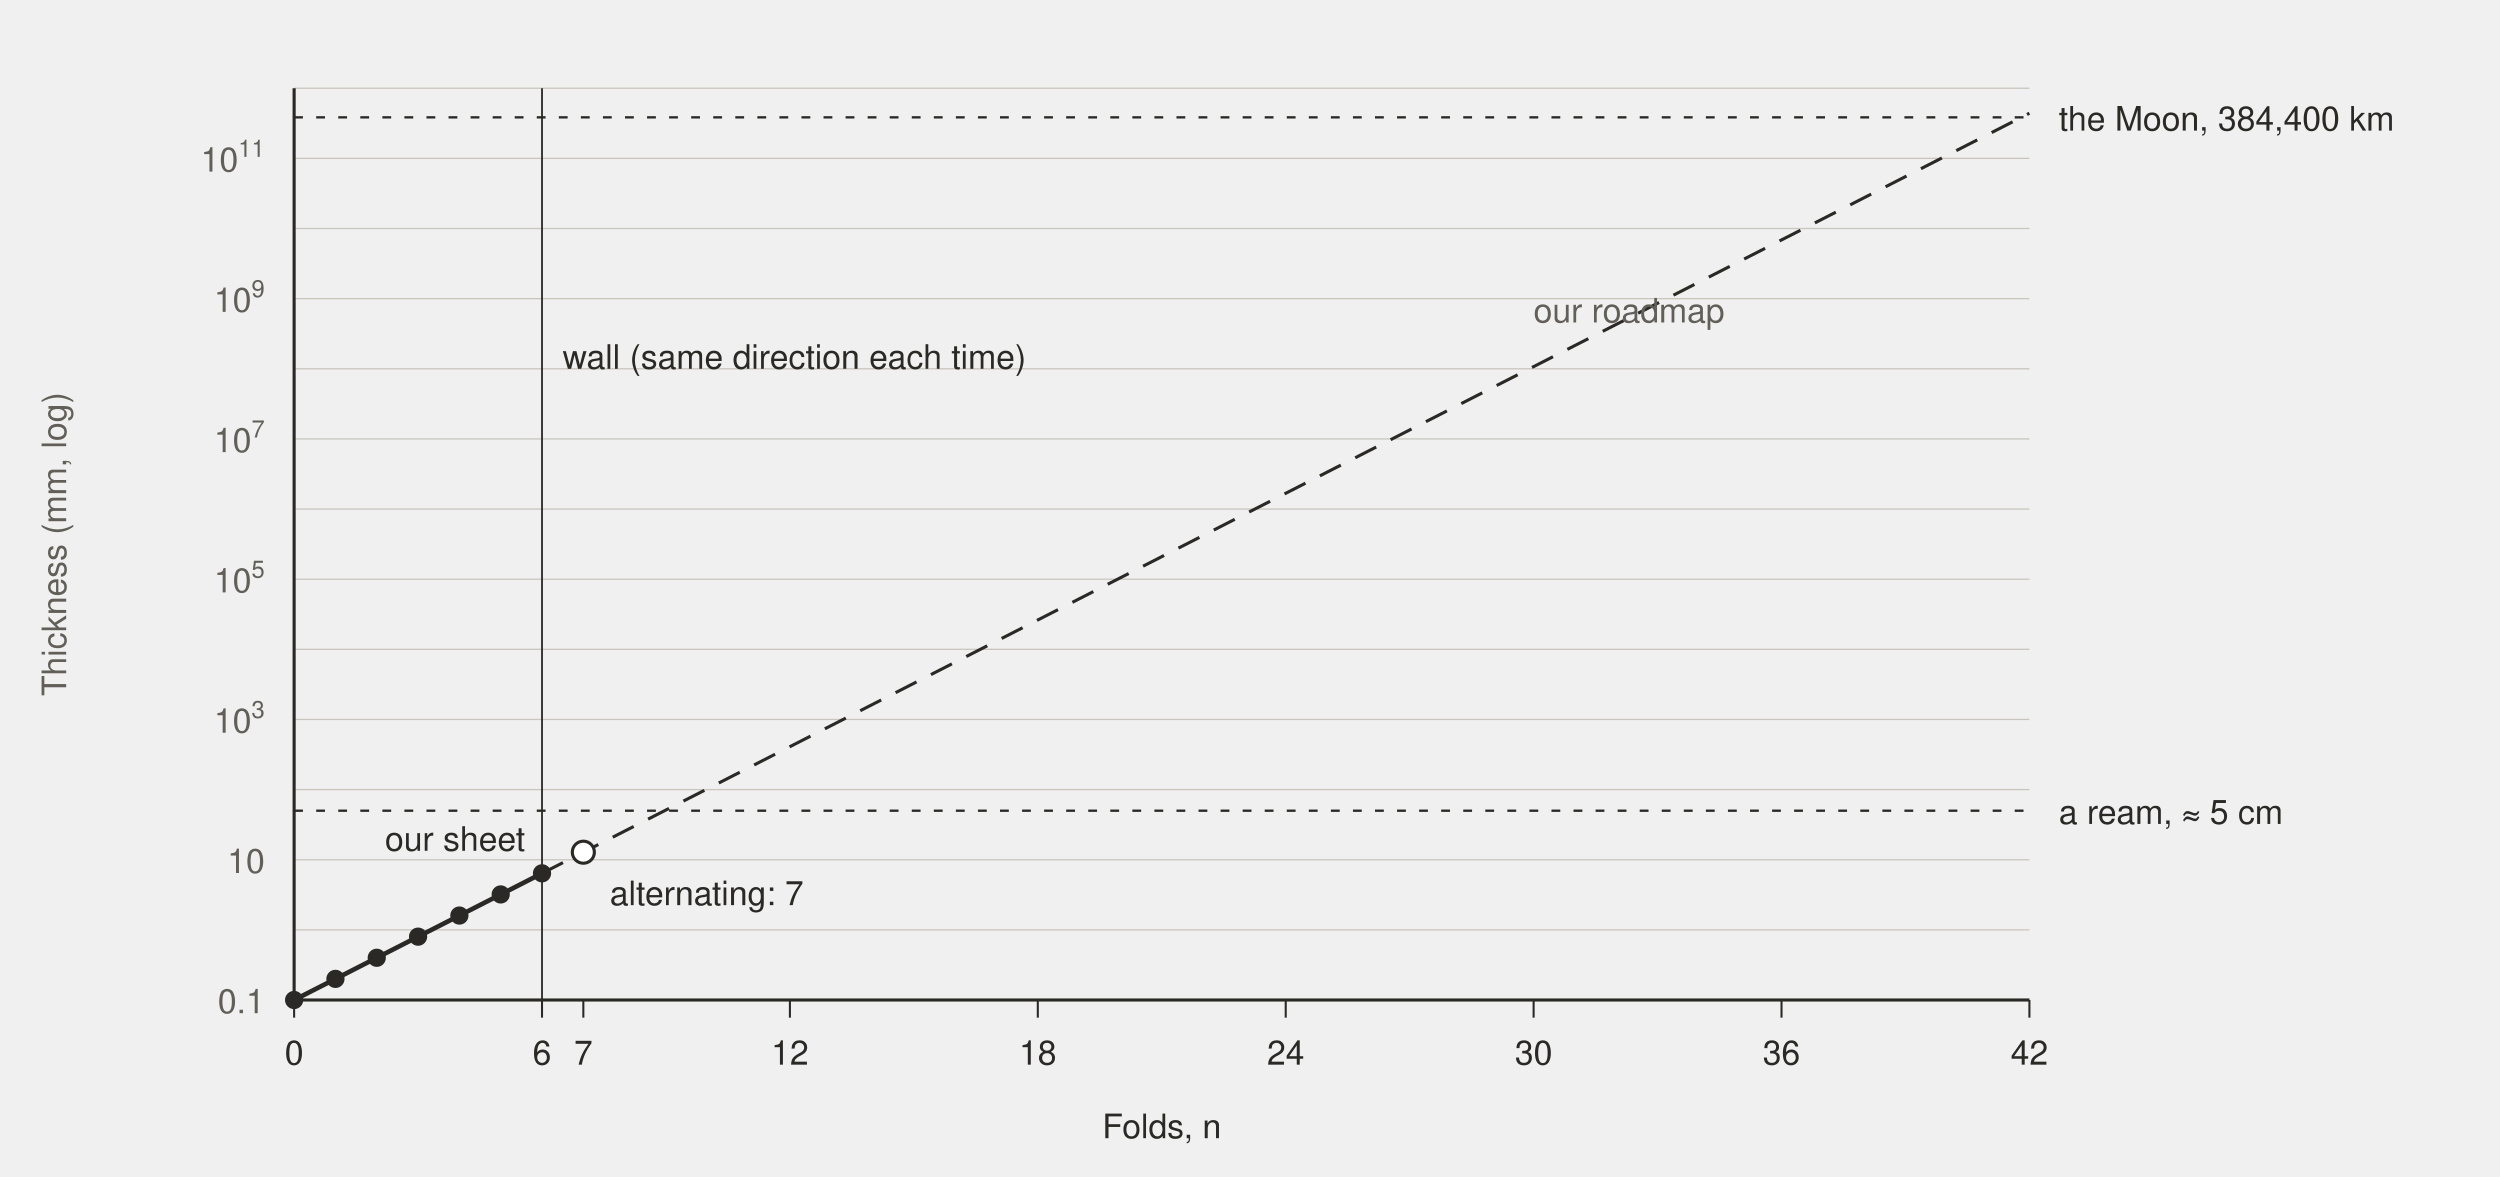
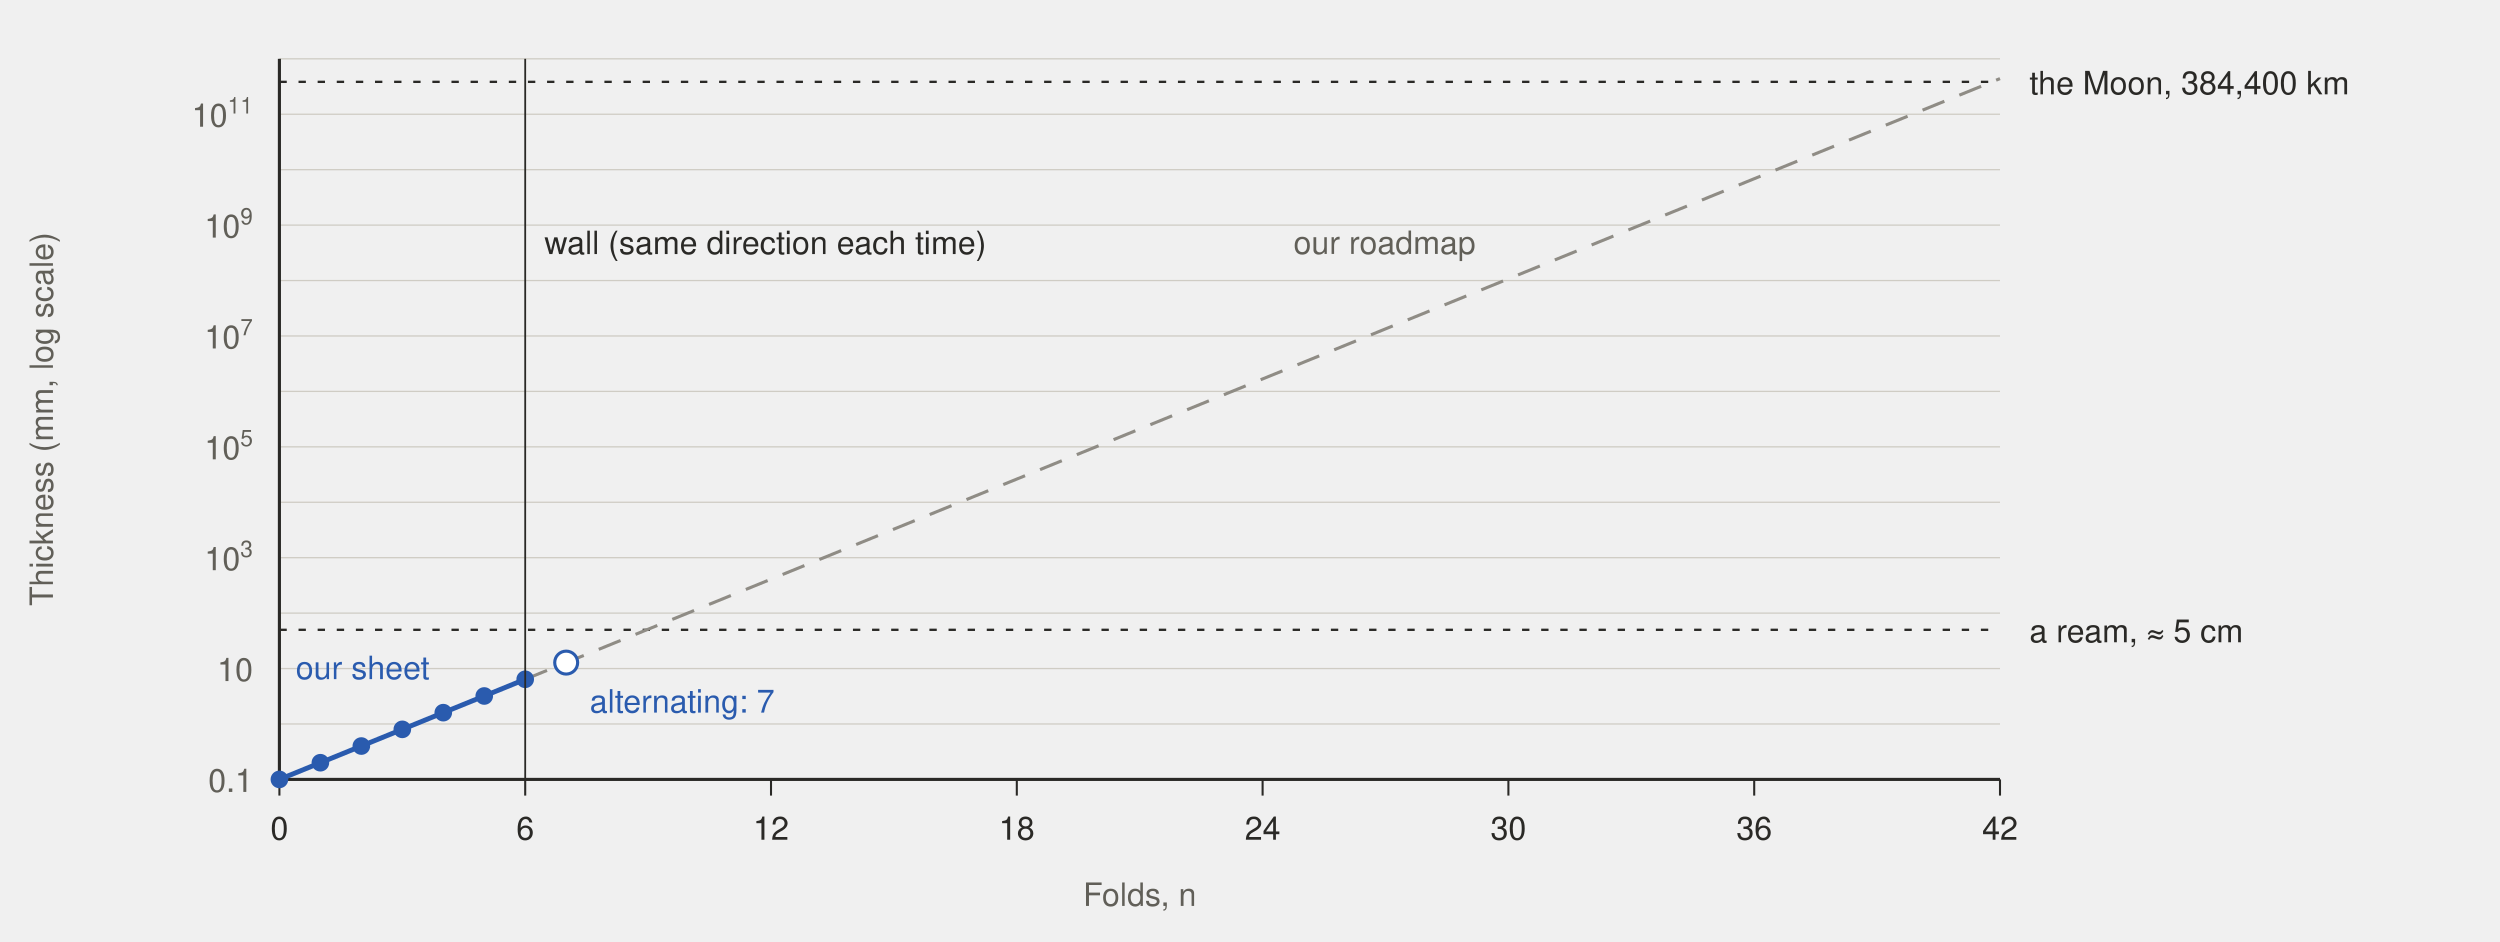
- <svg xmlns="http://www.w3.org/2000/svg" viewBox="0 0 170 80" width="170mm" height="80mm" role="img" aria-label="Log plot of thickness against number of folds, from 0.1 millimetres to beyond the Moon, with a wall at six folds">
-   <path d="M20 68H138" stroke="#C9C6BE" stroke-width="0.088" />
-   <text x="18" y="68.9" font-family="Hanken Grotesk, Helvetica, Arial, sans-serif" font-size="2.293" text-anchor="end" fill="#615F58">0.1</text>
-   <path d="M20 63.231H138" stroke="#C9C6BE" stroke-width="0.088" />
-   <path d="M20 58.462H138" stroke="#C9C6BE" stroke-width="0.088" />
-   <text x="18" y="59.362" font-family="Hanken Grotesk, Helvetica, Arial, sans-serif" font-size="2.293" text-anchor="end" fill="#615F58">10</text>
-   <path d="M20 53.692H138" stroke="#C9C6BE" stroke-width="0.088" />
-   <path d="M20 48.923H138" stroke="#C9C6BE" stroke-width="0.088" />
-   <text x="18" y="49.823" font-family="Hanken Grotesk, Helvetica, Arial, sans-serif" font-size="2.293" text-anchor="end" fill="#615F58">10<tspan dy="-1" font-size="1.623">3</tspan>
+ <svg xmlns="http://www.w3.org/2000/svg" viewBox="0 0 170 64" width="170mm" height="64mm" role="img" aria-label="Log plot of thickness against number of folds, from 0.1 millimetres to beyond the Moon, with a wall at six folds and an open dot at seven for alternating folds">
+   <path d="M19 53H136" fill="none" stroke="#CFCCC4" stroke-width="0.088" />
+   <text x="17.2" y="53.85" font-family="Hanken Grotesk, Helvetica, Arial, sans-serif" font-size="2.187" fill="#615F58" text-anchor="end">0.1</text>
+   <path d="M19 49.231H136" fill="none" stroke="#CFCCC4" stroke-width="0.088" />
+   <path d="M19 45.462H136" fill="none" stroke="#CFCCC4" stroke-width="0.088" />
+   <text x="17.2" y="46.312" font-family="Hanken Grotesk, Helvetica, Arial, sans-serif" font-size="2.187" fill="#615F58" text-anchor="end">10</text>
+   <path d="M19 41.692H136" fill="none" stroke="#CFCCC4" stroke-width="0.088" />
+   <path d="M19 37.923H136" fill="none" stroke="#CFCCC4" stroke-width="0.088" />
+   <text x="17.2" y="38.773" font-family="Hanken Grotesk, Helvetica, Arial, sans-serif" font-size="2.187" fill="#615F58" text-anchor="end">10<tspan dy="-0.9" font-size="1.552">3</tspan>
  </text>
-   <path d="M20 44.154H138" stroke="#C9C6BE" stroke-width="0.088" />
-   <path d="M20 39.385H138" stroke="#C9C6BE" stroke-width="0.088" />
-   <text x="18" y="40.285" font-family="Hanken Grotesk, Helvetica, Arial, sans-serif" font-size="2.293" text-anchor="end" fill="#615F58">10<tspan dy="-1" font-size="1.623">5</tspan>
+   <path d="M19 34.154H136" fill="none" stroke="#CFCCC4" stroke-width="0.088" />
+   <path d="M19 30.385H136" fill="none" stroke="#CFCCC4" stroke-width="0.088" />
+   <text x="17.2" y="31.235" font-family="Hanken Grotesk, Helvetica, Arial, sans-serif" font-size="2.187" fill="#615F58" text-anchor="end">10<tspan dy="-0.9" font-size="1.552">5</tspan>
  </text>
-   <path d="M20 34.615H138" stroke="#C9C6BE" stroke-width="0.088" />
-   <path d="M20 29.846H138" stroke="#C9C6BE" stroke-width="0.088" />
-   <text x="18" y="30.746" font-family="Hanken Grotesk, Helvetica, Arial, sans-serif" font-size="2.293" text-anchor="end" fill="#615F58">10<tspan dy="-1" font-size="1.623">7</tspan>
+   <path d="M19 26.615H136" fill="none" stroke="#CFCCC4" stroke-width="0.088" />
+   <path d="M19 22.846H136" fill="none" stroke="#CFCCC4" stroke-width="0.088" />
+   <text x="17.2" y="23.696" font-family="Hanken Grotesk, Helvetica, Arial, sans-serif" font-size="2.187" fill="#615F58" text-anchor="end">10<tspan dy="-0.9" font-size="1.552">7</tspan>
  </text>
-   <path d="M20 25.077H138" stroke="#C9C6BE" stroke-width="0.088" />
-   <path d="M20 20.308H138" stroke="#C9C6BE" stroke-width="0.088" />
-   <text x="18" y="21.208" font-family="Hanken Grotesk, Helvetica, Arial, sans-serif" font-size="2.293" text-anchor="end" fill="#615F58">10<tspan dy="-1" font-size="1.623">9</tspan>
+   <path d="M19 19.077H136" fill="none" stroke="#CFCCC4" stroke-width="0.088" />
+   <path d="M19 15.308H136" fill="none" stroke="#CFCCC4" stroke-width="0.088" />
+   <text x="17.2" y="16.158" font-family="Hanken Grotesk, Helvetica, Arial, sans-serif" font-size="2.187" fill="#615F58" text-anchor="end">10<tspan dy="-0.9" font-size="1.552">9</tspan>
  </text>
-   <path d="M20 15.538H138" stroke="#C9C6BE" stroke-width="0.088" />
-   <path d="M20 10.769H138" stroke="#C9C6BE" stroke-width="0.088" />
-   <text x="18" y="11.669" font-family="Hanken Grotesk, Helvetica, Arial, sans-serif" font-size="2.293" text-anchor="end" fill="#615F58">10<tspan dy="-1" font-size="1.623">11</tspan>
+   <path d="M19 11.538H136" fill="none" stroke="#CFCCC4" stroke-width="0.088" />
+   <path d="M19 7.769H136" fill="none" stroke="#CFCCC4" stroke-width="0.088" />
+   <text x="17.2" y="8.619" font-family="Hanken Grotesk, Helvetica, Arial, sans-serif" font-size="2.187" fill="#615F58" text-anchor="end">10<tspan dy="-0.9" font-size="1.552">11</tspan>
  </text>
-   <path d="M20 6H138" stroke="#C9C6BE" stroke-width="0.088" />
-   <path d="M20 68v1.2" stroke="#2A2926" stroke-width="0.141" />
-   <text x="20" y="72.4" font-family="Hanken Grotesk, Helvetica, Arial, sans-serif" font-size="2.293" text-anchor="middle" fill="#2A2926">0</text>
-   <path d="M36.857 68v1.2" stroke="#2A2926" stroke-width="0.141" />
-   <text x="36.857" y="72.4" font-family="Hanken Grotesk, Helvetica, Arial, sans-serif" font-size="2.293" text-anchor="middle" fill="#2A2926">6</text>
-   <path d="M39.667 68v1.2" stroke="#2A2926" stroke-width="0.141" />
-   <text x="39.667" y="72.4" font-family="Hanken Grotesk, Helvetica, Arial, sans-serif" font-size="2.293" text-anchor="middle" fill="#2A2926">7</text>
-   <path d="M53.714 68v1.2" stroke="#2A2926" stroke-width="0.141" />
-   <text x="53.714" y="72.4" font-family="Hanken Grotesk, Helvetica, Arial, sans-serif" font-size="2.293" text-anchor="middle" fill="#2A2926">12</text>
-   <path d="M70.571 68v1.2" stroke="#2A2926" stroke-width="0.141" />
-   <text x="70.571" y="72.4" font-family="Hanken Grotesk, Helvetica, Arial, sans-serif" font-size="2.293" text-anchor="middle" fill="#2A2926">18</text>
-   <path d="M87.429 68v1.2" stroke="#2A2926" stroke-width="0.141" />
-   <text x="87.429" y="72.4" font-family="Hanken Grotesk, Helvetica, Arial, sans-serif" font-size="2.293" text-anchor="middle" fill="#2A2926">24</text>
-   <path d="M104.286 68v1.2" stroke="#2A2926" stroke-width="0.141" />
-   <text x="104.286" y="72.4" font-family="Hanken Grotesk, Helvetica, Arial, sans-serif" font-size="2.293" text-anchor="middle" fill="#2A2926">30</text>
-   <path d="M121.143 68v1.2" stroke="#2A2926" stroke-width="0.141" />
-   <text x="121.143" y="72.4" font-family="Hanken Grotesk, Helvetica, Arial, sans-serif" font-size="2.293" text-anchor="middle" fill="#2A2926">36</text>
-   <path d="M138 68v1.2" stroke="#2A2926" stroke-width="0.141" />
-   <text x="138" y="72.4" font-family="Hanken Grotesk, Helvetica, Arial, sans-serif" font-size="2.293" text-anchor="middle" fill="#2A2926">42</text>
-   <path d="M20 6V68H138" fill="none" stroke="#2A2926" stroke-width="0.212" />
-   <text x="79" y="77.4" font-family="Hanken Grotesk, Helvetica, Arial, sans-serif" font-size="2.293" text-anchor="middle" fill="#2A2926">Folds, n</text>
-   <text transform="translate(4.5 37) rotate(-90)" font-family="Hanken Grotesk, Helvetica, Arial, sans-serif" font-size="2.293" text-anchor="middle" fill="#615F58">Thickness (mm, log)</text>
-   <path d="M20 55.128H138" stroke="#2A2926" stroke-width="0.159" stroke-dasharray="0.6 0.9" />
-   <text x="140" y="56.028" font-family="Hanken Grotesk, Helvetica, Arial, sans-serif" font-size="2.293" fill="#2A2926">a ream, ≈ 5 cm</text>
-   <path d="M20 7.98H138" stroke="#2A2926" stroke-width="0.159" stroke-dasharray="0.6 0.9" />
-   <text x="140" y="8.88" font-family="Hanken Grotesk, Helvetica, Arial, sans-serif" font-size="2.293" fill="#2A2926">the Moon, 384,400 km</text>
-   <path d="M36.857 59.386L39.667 57.95L42.476 56.515L45.286 55.079L48.095 53.643L50.905 52.208L53.714 50.772L56.524 49.336L59.333 47.9L62.143 46.465L64.952 45.029L67.762 43.593L70.571 42.158L73.381 40.722L76.19 39.286L79 37.851L81.81 36.415L84.619 34.979L87.429 33.544L90.238 32.108L93.048 30.672L95.857 29.237L98.667 27.801L101.476 26.365L104.286 24.93L107.095 23.494L109.905 22.058L112.714 20.623L115.524 19.187L118.333 17.751L121.143 16.315L123.952 14.88L126.762 13.444L129.571 12.008L132.381 10.573L135.19 9.137L138 7.701" fill="none" stroke="#2A2926" stroke-width="0.212" stroke-dasharray="1.6 1.1" />
-   <path d="M20 68L22.81 66.564L25.619 65.129L28.429 63.693L31.238 62.257L34.048 60.822L36.857 59.386" fill="none" stroke="#2A2926" stroke-width="0.318" />
-   <circle cx="20" cy="68" r="0.62" fill="#2A2926" />
-   <circle cx="22.81" cy="66.564" r="0.62" fill="#2A2926" />
-   <circle cx="25.619" cy="65.129" r="0.62" fill="#2A2926" />
-   <circle cx="28.429" cy="63.693" r="0.62" fill="#2A2926" />
-   <circle cx="31.238" cy="62.257" r="0.62" fill="#2A2926" />
-   <circle cx="34.048" cy="60.822" r="0.62" fill="#2A2926" />
-   <circle cx="36.857" cy="59.386" r="0.62" fill="#2A2926" />
-   <path d="M36.857 6V68" stroke="#2A2926" stroke-width="0.123" />
-   <text x="38.257" y="25.077" font-family="Hanken Grotesk, Helvetica, Arial, sans-serif" font-size="2.293" fill="#2A2926">wall (same direction each time)</text>
-   <circle cx="39.667" cy="57.95" r="0.75" fill="#fff" stroke="#2A2926" stroke-width="0.212" />
-   <text x="41.467" y="61.55" font-family="Hanken Grotesk, Helvetica, Arial, sans-serif" font-size="2.293" fill="#2A2926">alternating: 7</text>
-   <text x="26.181" y="57.857" font-family="Hanken Grotesk, Helvetica, Arial, sans-serif" font-size="2.293" fill="#2A2926">our sheet</text>
-   <text x="104.286" y="21.93" font-family="Hanken Grotesk, Helvetica, Arial, sans-serif" font-size="2.293" fill="#615F58">our roadmap</text>
+   <path d="M19 4H136" fill="none" stroke="#CFCCC4" stroke-width="0.088" />
+   <path d="M19 53v1.1" fill="none" stroke="#2A2926" stroke-width="0.141" />
+   <text x="19" y="57.1" font-family="Hanken Grotesk, Helvetica, Arial, sans-serif" font-size="2.187" font-weight="400" fill="#2A2926" text-anchor="middle">0</text>
+   <path d="M35.714 53v1.1" fill="none" stroke="#2A2926" stroke-width="0.141" />
+   <text x="35.714" y="57.1" font-family="Hanken Grotesk, Helvetica, Arial, sans-serif" font-size="2.187" font-weight="400" fill="#2A2926" text-anchor="middle">6</text>
+   <path d="M52.429 53v1.1" fill="none" stroke="#2A2926" stroke-width="0.141" />
+   <text x="52.429" y="57.1" font-family="Hanken Grotesk, Helvetica, Arial, sans-serif" font-size="2.187" font-weight="400" fill="#2A2926" text-anchor="middle">12</text>
+   <path d="M69.143 53v1.1" fill="none" stroke="#2A2926" stroke-width="0.141" />
+   <text x="69.143" y="57.1" font-family="Hanken Grotesk, Helvetica, Arial, sans-serif" font-size="2.187" font-weight="400" fill="#2A2926" text-anchor="middle">18</text>
+   <path d="M85.857 53v1.1" fill="none" stroke="#2A2926" stroke-width="0.141" />
+   <text x="85.857" y="57.1" font-family="Hanken Grotesk, Helvetica, Arial, sans-serif" font-size="2.187" font-weight="400" fill="#2A2926" text-anchor="middle">24</text>
+   <path d="M102.571 53v1.1" fill="none" stroke="#2A2926" stroke-width="0.141" />
+   <text x="102.571" y="57.1" font-family="Hanken Grotesk, Helvetica, Arial, sans-serif" font-size="2.187" font-weight="400" fill="#2A2926" text-anchor="middle">30</text>
+   <path d="M119.286 53v1.1" fill="none" stroke="#2A2926" stroke-width="0.141" />
+   <text x="119.286" y="57.1" font-family="Hanken Grotesk, Helvetica, Arial, sans-serif" font-size="2.187" font-weight="400" fill="#2A2926" text-anchor="middle">36</text>
+   <path d="M136 53v1.1" fill="none" stroke="#2A2926" stroke-width="0.141" />
+   <text x="136" y="57.1" font-family="Hanken Grotesk, Helvetica, Arial, sans-serif" font-size="2.187" font-weight="400" fill="#2A2926" text-anchor="middle">42</text>
+   <path d="M19 4V53H136" fill="none" stroke="#2A2926" stroke-width="0.212" />
+   <text x="77.5" y="61.6" font-family="Hanken Grotesk, Helvetica, Arial, sans-serif" font-size="2.187" font-weight="400" fill="#615F58" text-anchor="middle">Folds, n</text>
+   <text transform="translate(3.6 28.5) rotate(-90)" font-family="Hanken Grotesk, Helvetica, Arial, sans-serif" font-size="2.187" fill="#615F58" text-anchor="middle">Thickness (mm, log scale)</text>
+   <path d="M19 42.827H136" fill="none" stroke="#2A2926" stroke-width="0.159" stroke-dasharray="0.5 0.8" />
+   <text x="138" y="43.677" font-family="Hanken Grotesk, Helvetica, Arial, sans-serif" font-size="2.187" font-weight="400" fill="#2A2926">a ream, ≈ 5 cm</text>
+   <path d="M19 5.565H136" fill="none" stroke="#2A2926" stroke-width="0.159" stroke-dasharray="0.5 0.8" />
+   <text x="138" y="6.415" font-family="Hanken Grotesk, Helvetica, Arial, sans-serif" font-size="2.187" font-weight="400" fill="#2A2926">the Moon, 384,400 km</text>
+   <path d="M35.714 46.192L38.5 45.057L41.286 43.923L44.071 42.788L46.857 41.653L49.643 40.519L52.429 39.384L55.214 38.25L58 37.115L60.786 35.98L63.571 34.846L66.357 33.711L69.143 32.576L71.929 31.442L74.714 30.307L77.5 29.172L80.286 28.038L83.071 26.903L85.857 25.768L88.643 24.634L91.429 23.499L94.214 22.364L97 21.23L99.786 20.095L102.571 18.96L105.357 17.826L108.143 16.691L110.929 15.556L113.714 14.422L116.5 13.287L119.286 12.153L122.071 11.018L124.857 9.883L127.643 8.749L130.429 7.614L133.214 6.479L136 5.345" fill="none" stroke="#8F8C85" stroke-width="0.212" stroke-dasharray="1.6 1.1" />
+   <path d="M19 53L21.786 51.865L24.571 50.731L27.357 49.596L30.143 48.461L32.929 47.327L35.714 46.192" fill="none" stroke="#2A5BAE" stroke-width="0.335" />
+   <circle cx="19" cy="53" r="0.6" fill="#2A5BAE" />
+   <circle cx="21.786" cy="51.865" r="0.6" fill="#2A5BAE" />
+   <circle cx="24.571" cy="50.731" r="0.6" fill="#2A5BAE" />
+   <circle cx="27.357" cy="49.596" r="0.6" fill="#2A5BAE" />
+   <circle cx="30.143" cy="48.461" r="0.6" fill="#2A5BAE" />
+   <circle cx="32.929" cy="47.327" r="0.6" fill="#2A5BAE" />
+   <circle cx="35.714" cy="46.192" r="0.6" fill="#2A5BAE" />
+   <path d="M35.714 4V53" fill="none" stroke="#2A2926" stroke-width="0.123" />
+   <text x="37.014" y="17.279" font-family="Hanken Grotesk, Helvetica, Arial, sans-serif" font-size="2.187" font-weight="400" fill="#2A2926">wall (same direction each time)</text>
+   <circle cx="38.5" cy="45.057" r="0.78" fill="#fff" stroke="#2A5BAE" stroke-width="0.212" />
+   <text x="40.1" y="48.457" font-family="Hanken Grotesk, Helvetica, Arial, sans-serif" font-size="2.187" font-weight="400" fill="#2A5BAE">alternating: 7</text>
+   <text x="20.114" y="46.181" font-family="Hanken Grotesk, Helvetica, Arial, sans-serif" font-size="2.187" font-weight="500" fill="#2A5BAE">our sheet</text>
+   <text x="100.343" y="17.268" font-family="Hanken Grotesk, Helvetica, Arial, sans-serif" font-size="2.187" font-weight="400" fill="#615F58" text-anchor="end">our roadmap</text>
</svg>
